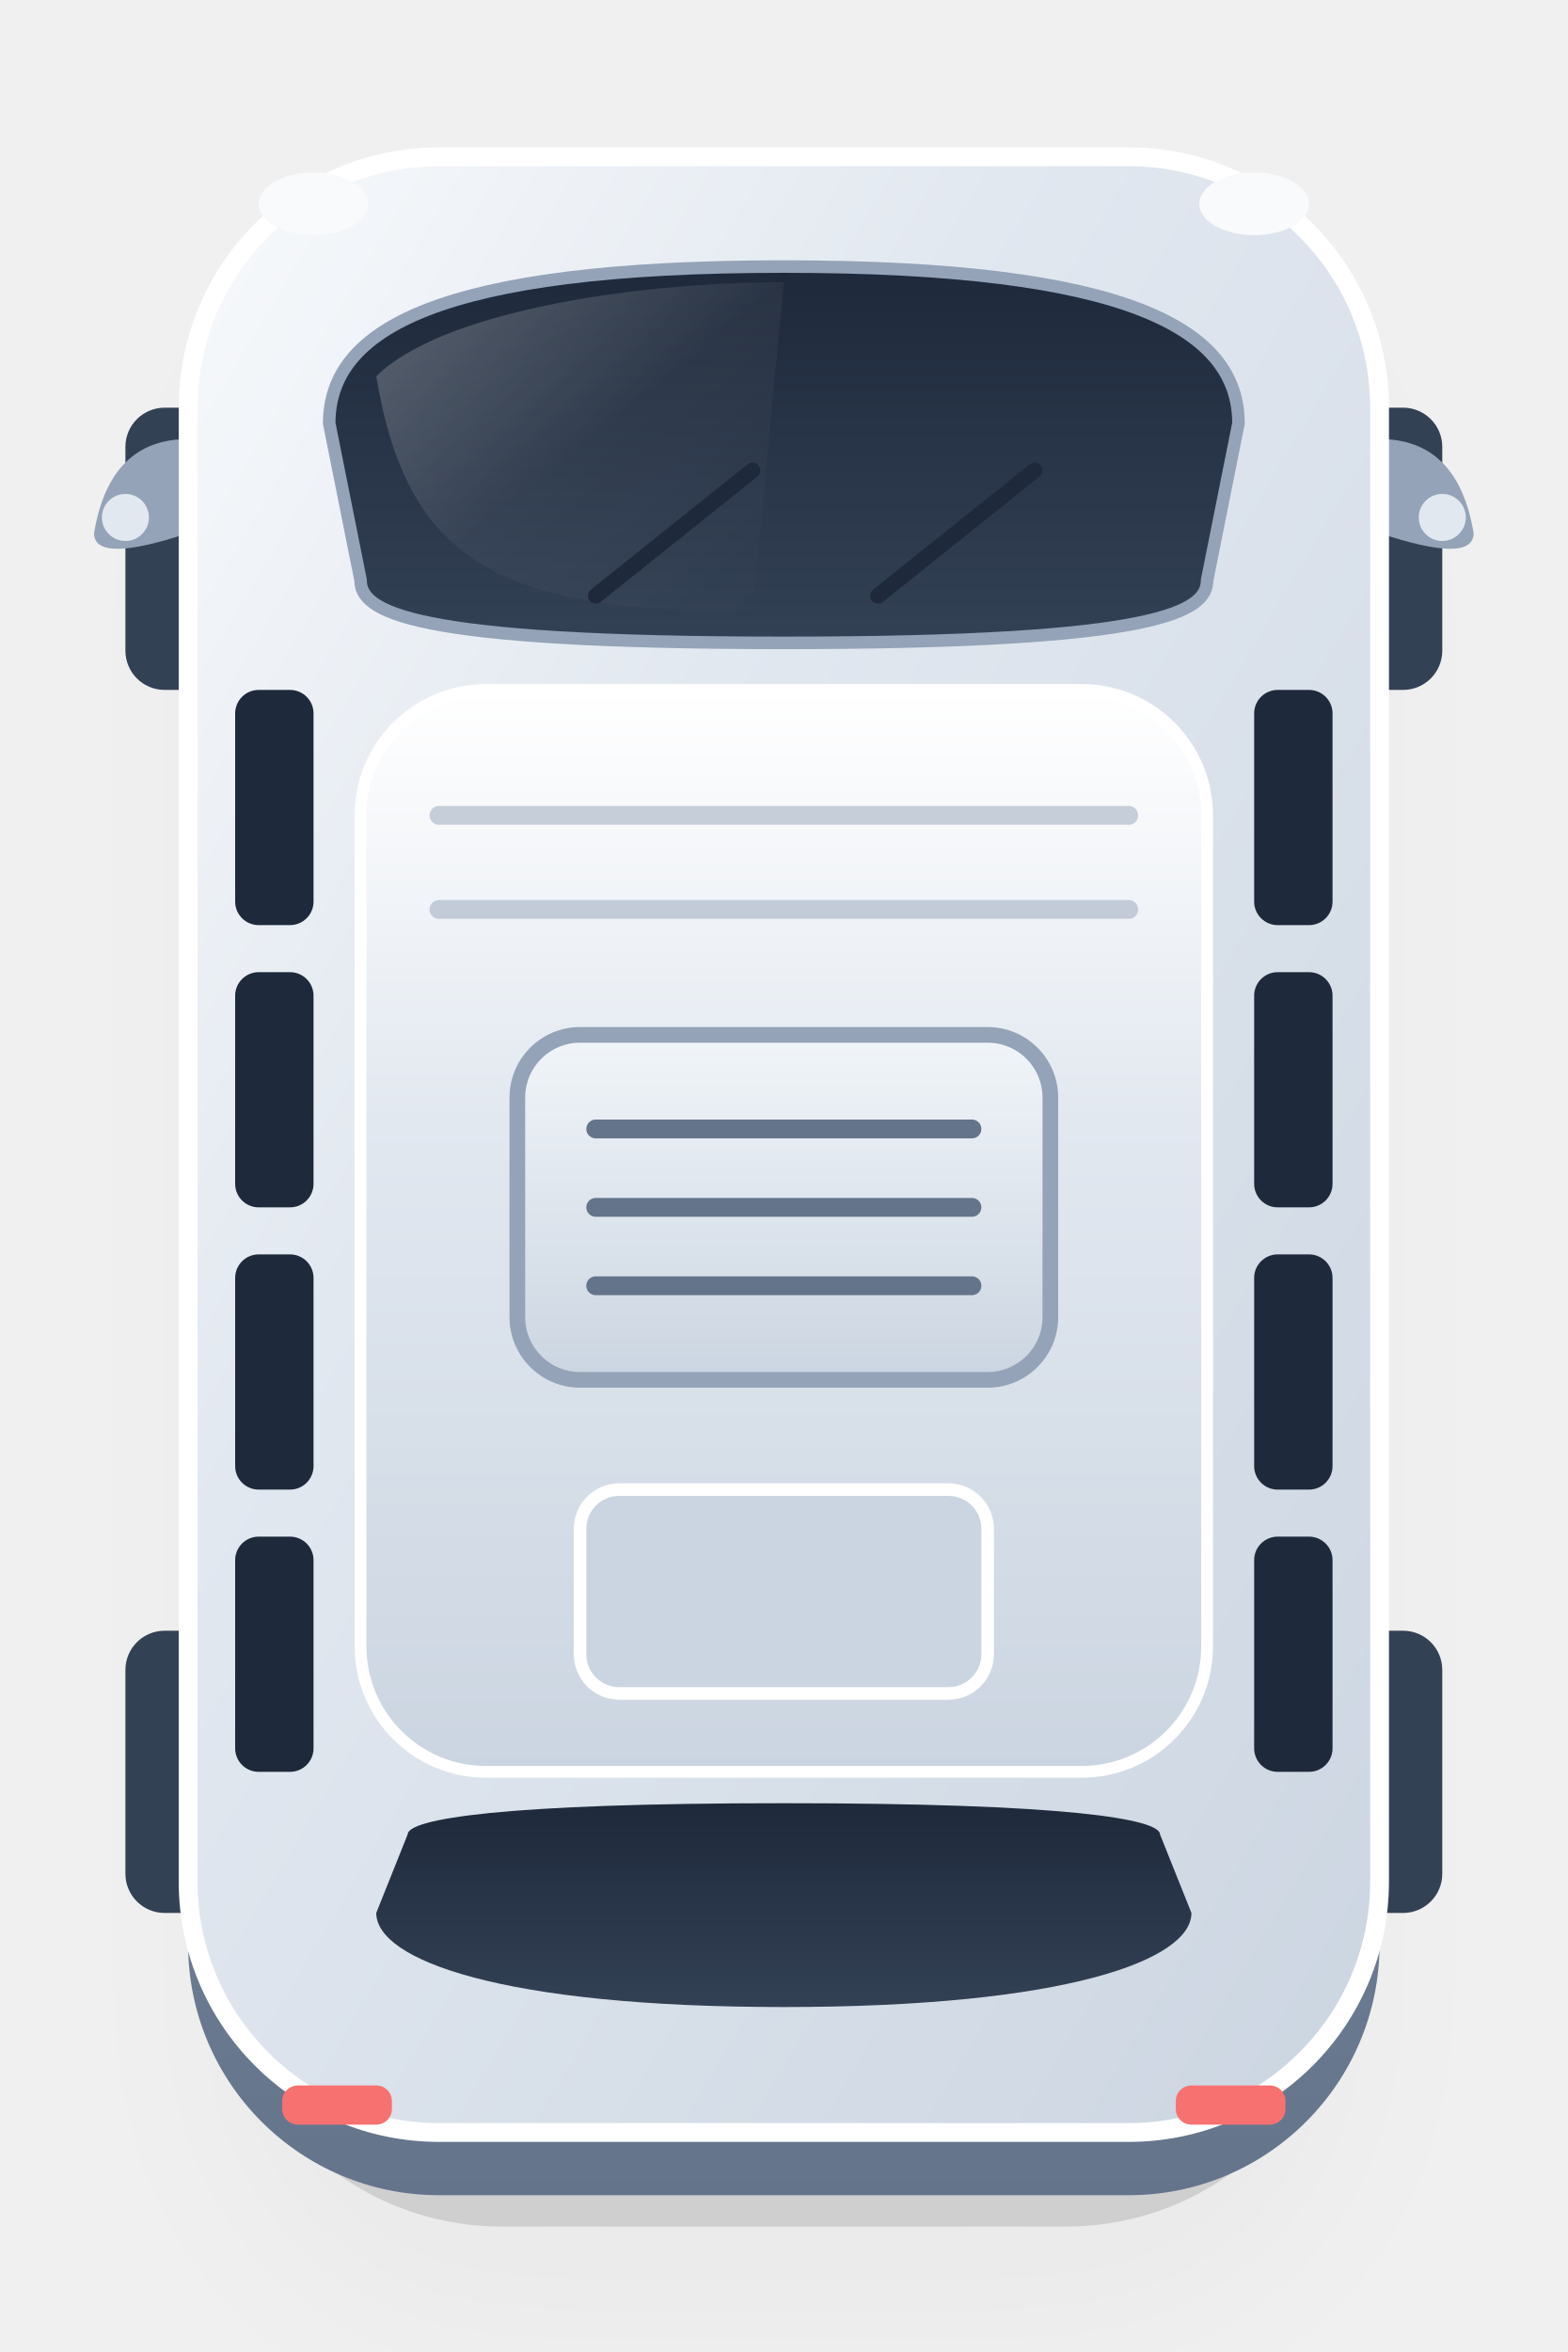
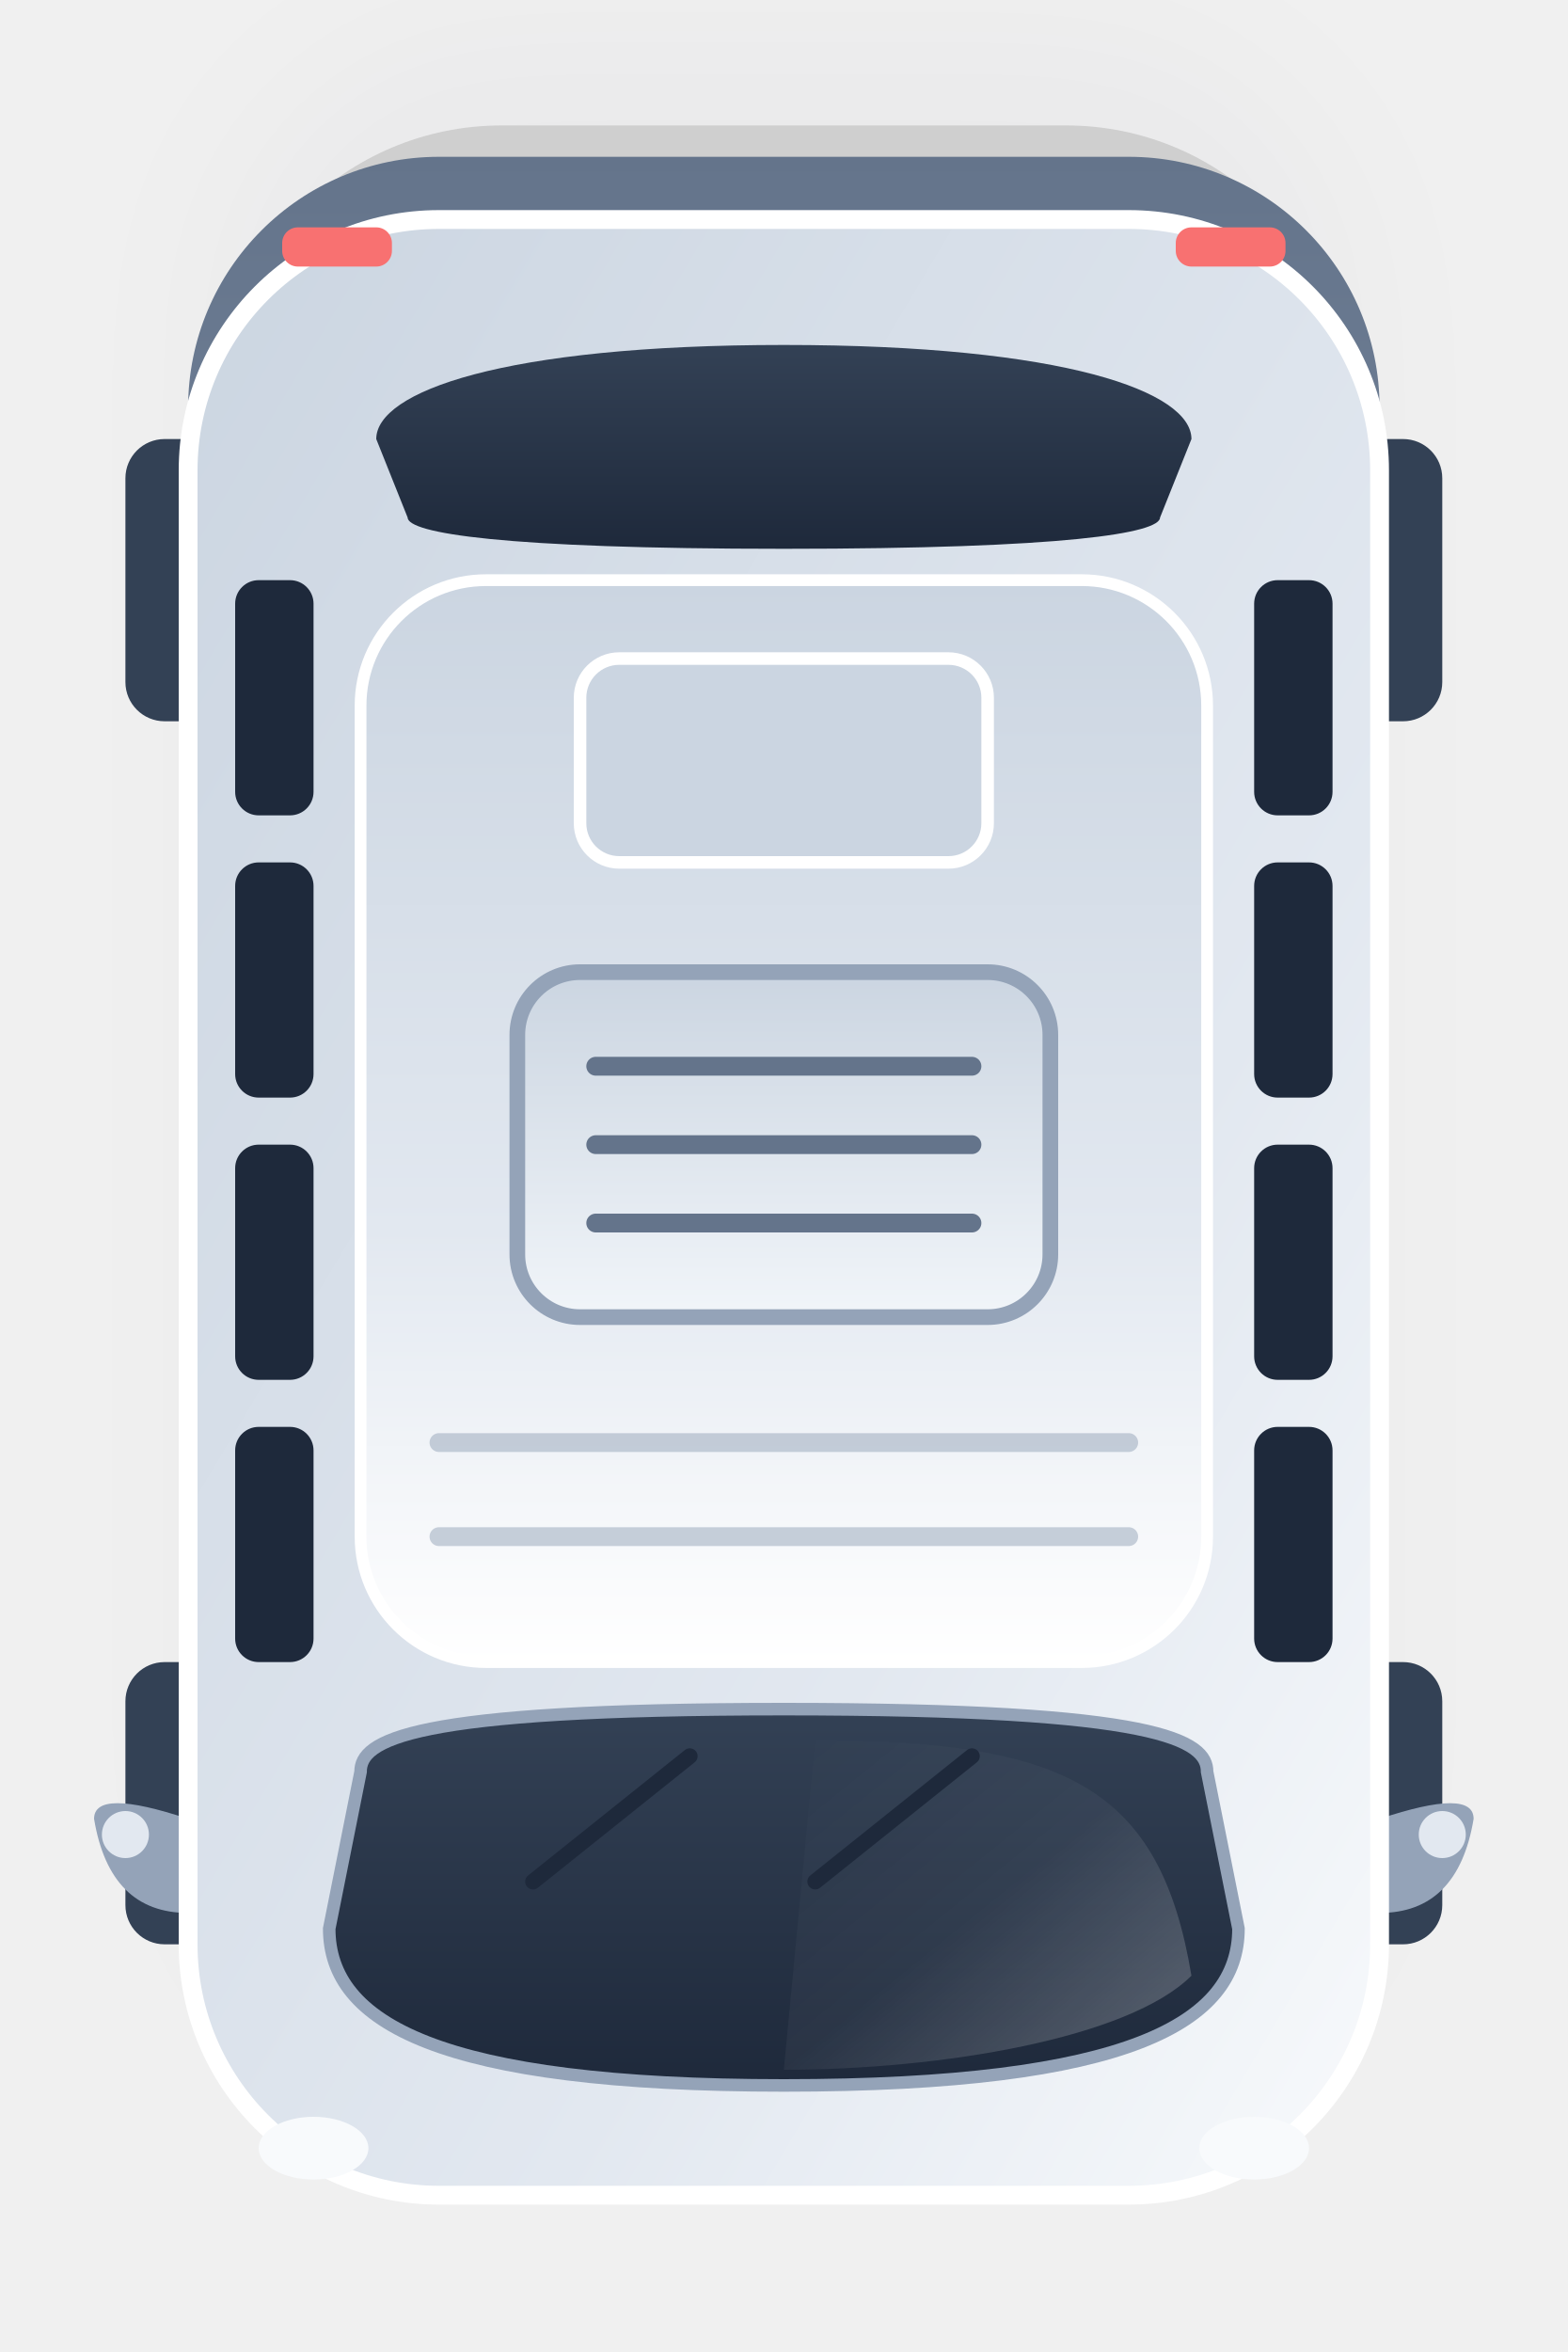
<svg xmlns="http://www.w3.org/2000/svg" viewBox="0 0 100 150" fill="none" width="100%" height="100%">
  <defs>
    <filter id="grey-bus-shadow" x="-20%" y="-10%" width="140%" height="130%">
      <feDropShadow dx="0" dy="6" stdDeviation="5" flood-color="#0f172a" flood-opacity="0.18" />
    </filter>
    <linearGradient id="grey-extrusion" x1="0%" y1="0%" x2="0%" y2="100%">
      <stop offset="0%" stop-color="#94a3b8" />
      <stop offset="100%" stop-color="#64748b" />
    </linearGradient>
    <linearGradient id="grey-body" x1="0%" y1="0%" x2="100%" y2="100%">
      <stop offset="0%" stop-color="#f8fafc" />
      <stop offset="35%" stop-color="#e2e8f0" />
      <stop offset="100%" stop-color="#cbd5e1" />
    </linearGradient>
    <linearGradient id="grey-roof" x1="0%" y1="0%" x2="0%" y2="100%">
      <stop offset="0%" stop-color="#ffffff" />
      <stop offset="40%" stop-color="#e2e8f0" />
      <stop offset="100%" stop-color="#cbd5e1" />
    </linearGradient>
    <linearGradient id="grey-glass-front" x1="0%" y1="0%" x2="0%" y2="100%">
      <stop offset="0%" stop-color="#1e293b" />
      <stop offset="100%" stop-color="#334155" />
    </linearGradient>
    <linearGradient id="grey-glass-glare" x1="0%" y1="0%" x2="100%" y2="100%">
      <stop offset="0%" stop-color="#ffffff" stop-opacity="0.6" />
      <stop offset="50%" stop-color="#ffffff" stop-opacity="0.1" />
      <stop offset="100%" stop-color="#ffffff" stop-opacity="0" />
    </linearGradient>
    <linearGradient id="grey-ac-unit" x1="0%" y1="0%" x2="0%" y2="100%">
      <stop offset="0%" stop-color="#f1f5f9" />
      <stop offset="100%" stop-color="#cbd5e1" />
    </linearGradient>
  </defs>
-   <rect x="14" y="12" width="72" height="130" rx="18" fill="#000000" opacity="0.14" filter="url(#grey-bus-shadow)" />
-   <rect x="8" y="26" width="6" height="18" rx="2.5" fill="#334155" />
-   <rect x="86" y="26" width="6" height="18" rx="2.5" fill="#334155" />
-   <rect x="8" y="104" width="6" height="18" rx="2.5" fill="#334155" />
-   <rect x="86" y="104" width="6" height="18" rx="2.5" fill="#334155" />
-   <path d="M 12 28 Q 7 28 6 34 Q 6 36 12 34 Z" fill="#94a3b8" />
-   <circle cx="8" cy="33" r="1.5" fill="#e2e8f0" />
-   <path d="M 88 28 Q 93 28 94 34 Q 94 36 88 34 Z" fill="#94a3b8" />
-   <circle cx="92" cy="33" r="1.5" fill="#e2e8f0" />
-   <rect x="12" y="14" width="76" height="126" rx="16" fill="url(#grey-extrusion)" />
-   <rect x="12" y="10" width="76" height="126" rx="16" fill="url(#grey-body)" stroke="#ffffff" stroke-width="1.2" />
-   <path d="M 21 27 C 21 21, 28 17, 50 17 C 72 17, 79 21, 79 27 L 77 37 C 77 39, 74 41, 50 41 C 26 41, 23 39, 23 37 Z" fill="url(#grey-glass-front)" stroke="#94a3b8" stroke-width="0.8" />
-   <path d="M 24 24 C 28 20, 40 18, 50 18 L 48 39 C 32 39, 26 36, 24 24 Z" fill="url(#grey-glass-glare)" opacity="0.45" />
-   <line x1="38" y1="38" x2="48" y2="30" stroke="#1e293b" stroke-width="1" stroke-linecap="round" />
-   <line x1="56" y1="38" x2="66" y2="30" stroke="#1e293b" stroke-width="1" stroke-linecap="round" />
-   <rect x="15" y="44" width="5" height="15" rx="1.5" fill="#1e293b" />
-   <rect x="15" y="62" width="5" height="15" rx="1.5" fill="#1e293b" />
-   <rect x="15" y="80" width="5" height="15" rx="1.5" fill="#1e293b" />
-   <rect x="15" y="98" width="5" height="15" rx="1.5" fill="#1e293b" />
-   <rect x="80" y="44" width="5" height="15" rx="1.5" fill="#1e293b" />
-   <rect x="80" y="62" width="5" height="15" rx="1.5" fill="#1e293b" />
-   <rect x="80" y="80" width="5" height="15" rx="1.5" fill="#1e293b" />
-   <rect x="80" y="98" width="5" height="15" rx="1.5" fill="#1e293b" />
-   <path d="M 24 122 C 24 125, 32 128, 50 128 C 68 128, 76 125, 76 122 L 74 117 C 74 116, 68 115, 50 115 C 32 115, 26 116, 26 117 Z" fill="url(#grey-glass-front)" />
-   <rect x="23" y="44" width="54" height="69" rx="8" fill="url(#grey-roof)" stroke="#ffffff" stroke-width="0.75" />
-   <line x1="28" y1="52" x2="72" y2="52" stroke="#94a3b8" stroke-width="1.2" stroke-linecap="round" opacity="0.5" />
-   <line x1="28" y1="58" x2="72" y2="58" stroke="#94a3b8" stroke-width="1.2" stroke-linecap="round" opacity="0.5" />
-   <rect x="33" y="66" width="34" height="22" rx="4" fill="url(#grey-ac-unit)" stroke="#94a3b8" stroke-width="1" />
-   <line x1="38" y1="72" x2="62" y2="72" stroke="#64748b" stroke-width="1.2" stroke-linecap="round" />
-   <line x1="38" y1="77" x2="62" y2="77" stroke="#64748b" stroke-width="1.2" stroke-linecap="round" />
-   <line x1="38" y1="82" x2="62" y2="82" stroke="#64748b" stroke-width="1.2" stroke-linecap="round" />
-   <rect x="37" y="95" width="26" height="13" rx="2.5" fill="#cbd5e1" stroke="#ffffff" stroke-width="0.8" />
-   <ellipse cx="20" cy="13" rx="3.5" ry="2" fill="#f8fafc" />
-   <ellipse cx="80" cy="13" rx="3.5" ry="2" fill="#f8fafc" />
-   <rect x="18" y="133" width="7" height="2.5" rx="1" fill="#f87171" />
-   <rect x="75" y="133" width="7" height="2.5" rx="1" fill="#f87171" />
+   <g transform="rotate(180 50 75)">
+     <rect x="14" y="12" width="72" height="130" rx="18" fill="#000000" opacity="0.14" filter="url(#grey-bus-shadow)" />
+     <rect x="8" y="26" width="6" height="18" rx="2.5" fill="#334155" />
+     <rect x="86" y="26" width="6" height="18" rx="2.5" fill="#334155" />
+     <rect x="8" y="104" width="6" height="18" rx="2.5" fill="#334155" />
+     <rect x="86" y="104" width="6" height="18" rx="2.5" fill="#334155" />
+     <path d="M 12 28 Q 7 28 6 34 Q 6 36 12 34 Z" fill="#94a3b8" />
+     <circle cx="8" cy="33" r="1.5" fill="#e2e8f0" />
+     <path d="M 88 28 Q 93 28 94 34 Q 94 36 88 34 Z" fill="#94a3b8" />
+     <circle cx="92" cy="33" r="1.5" fill="#e2e8f0" />
+     <rect x="12" y="14" width="76" height="126" rx="16" fill="url(#grey-extrusion)" />
+     <rect x="12" y="10" width="76" height="126" rx="16" fill="url(#grey-body)" stroke="#ffffff" stroke-width="1.2" />
+     <path d="M 21 27 C 21 21, 28 17, 50 17 C 72 17, 79 21, 79 27 L 77 37 C 77 39, 74 41, 50 41 C 26 41, 23 39, 23 37 Z" fill="url(#grey-glass-front)" stroke="#94a3b8" stroke-width="0.8" />
+     <path d="M 24 24 C 28 20, 40 18, 50 18 L 48 39 C 32 39, 26 36, 24 24 Z" fill="url(#grey-glass-glare)" opacity="0.45" />
+     <line x1="38" y1="38" x2="48" y2="30" stroke="#1e293b" stroke-width="1" stroke-linecap="round" />
+     <line x1="56" y1="38" x2="66" y2="30" stroke="#1e293b" stroke-width="1" stroke-linecap="round" />
+     <rect x="15" y="44" width="5" height="15" rx="1.5" fill="#1e293b" />
+     <rect x="15" y="62" width="5" height="15" rx="1.5" fill="#1e293b" />
+     <rect x="15" y="80" width="5" height="15" rx="1.5" fill="#1e293b" />
+     <rect x="15" y="98" width="5" height="15" rx="1.5" fill="#1e293b" />
+     <rect x="80" y="44" width="5" height="15" rx="1.5" fill="#1e293b" />
+     <rect x="80" y="62" width="5" height="15" rx="1.5" fill="#1e293b" />
+     <rect x="80" y="80" width="5" height="15" rx="1.5" fill="#1e293b" />
+     <rect x="80" y="98" width="5" height="15" rx="1.5" fill="#1e293b" />
+     <path d="M 24 122 C 24 125, 32 128, 50 128 C 68 128, 76 125, 76 122 L 74 117 C 74 116, 68 115, 50 115 C 32 115, 26 116, 26 117 Z" fill="url(#grey-glass-front)" />
+     <rect x="23" y="44" width="54" height="69" rx="8" fill="url(#grey-roof)" stroke="#ffffff" stroke-width="0.75" />
+     <line x1="28" y1="52" x2="72" y2="52" stroke="#94a3b8" stroke-width="1.2" stroke-linecap="round" opacity="0.5" />
+     <line x1="28" y1="58" x2="72" y2="58" stroke="#94a3b8" stroke-width="1.2" stroke-linecap="round" opacity="0.5" />
+     <rect x="33" y="66" width="34" height="22" rx="4" fill="url(#grey-ac-unit)" stroke="#94a3b8" stroke-width="1" />
+     <line x1="38" y1="72" x2="62" y2="72" stroke="#64748b" stroke-width="1.2" stroke-linecap="round" />
+     <line x1="38" y1="77" x2="62" y2="77" stroke="#64748b" stroke-width="1.2" stroke-linecap="round" />
+     <line x1="38" y1="82" x2="62" y2="82" stroke="#64748b" stroke-width="1.2" stroke-linecap="round" />
+     <rect x="37" y="95" width="26" height="13" rx="2.5" fill="#cbd5e1" stroke="#ffffff" stroke-width="0.8" />
+     <ellipse cx="20" cy="13" rx="3.5" ry="2" fill="#f8fafc" />
+     <ellipse cx="80" cy="13" rx="3.5" ry="2" fill="#f8fafc" />
+     <rect x="18" y="133" width="7" height="2.5" rx="1" fill="#f87171" />
+     <rect x="75" y="133" width="7" height="2.5" rx="1" fill="#f87171" />
+   </g>
</svg>
